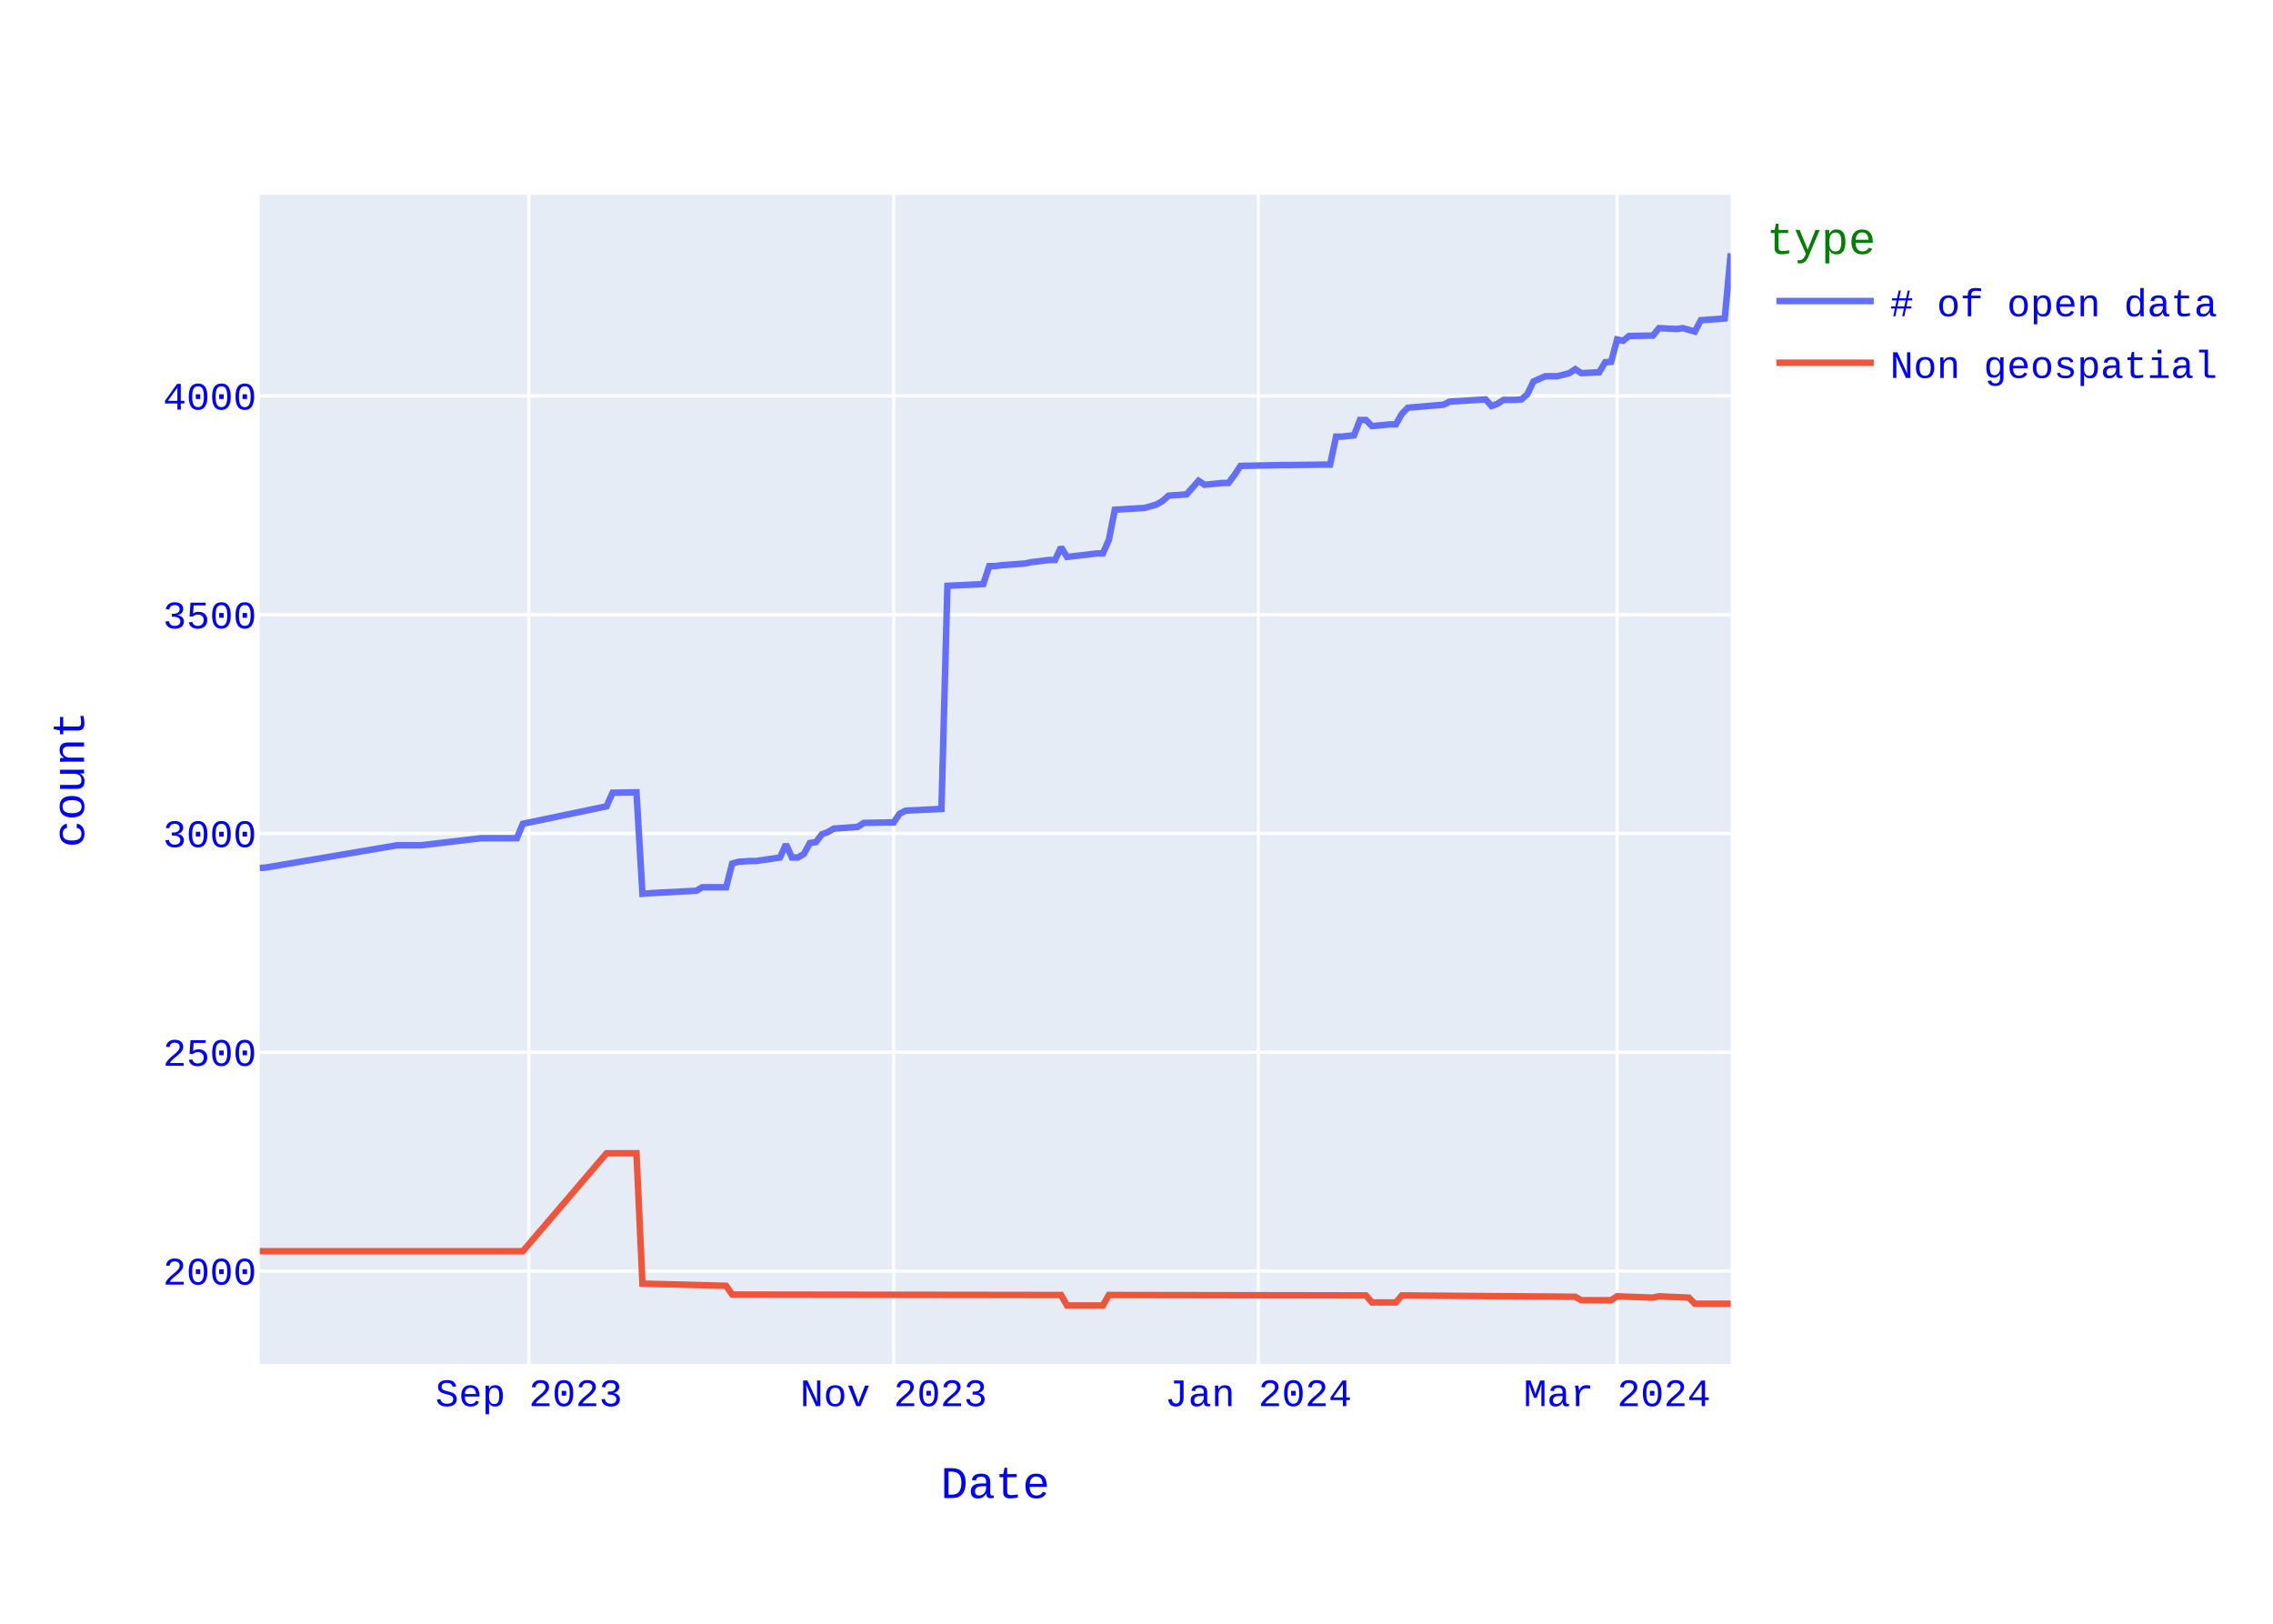
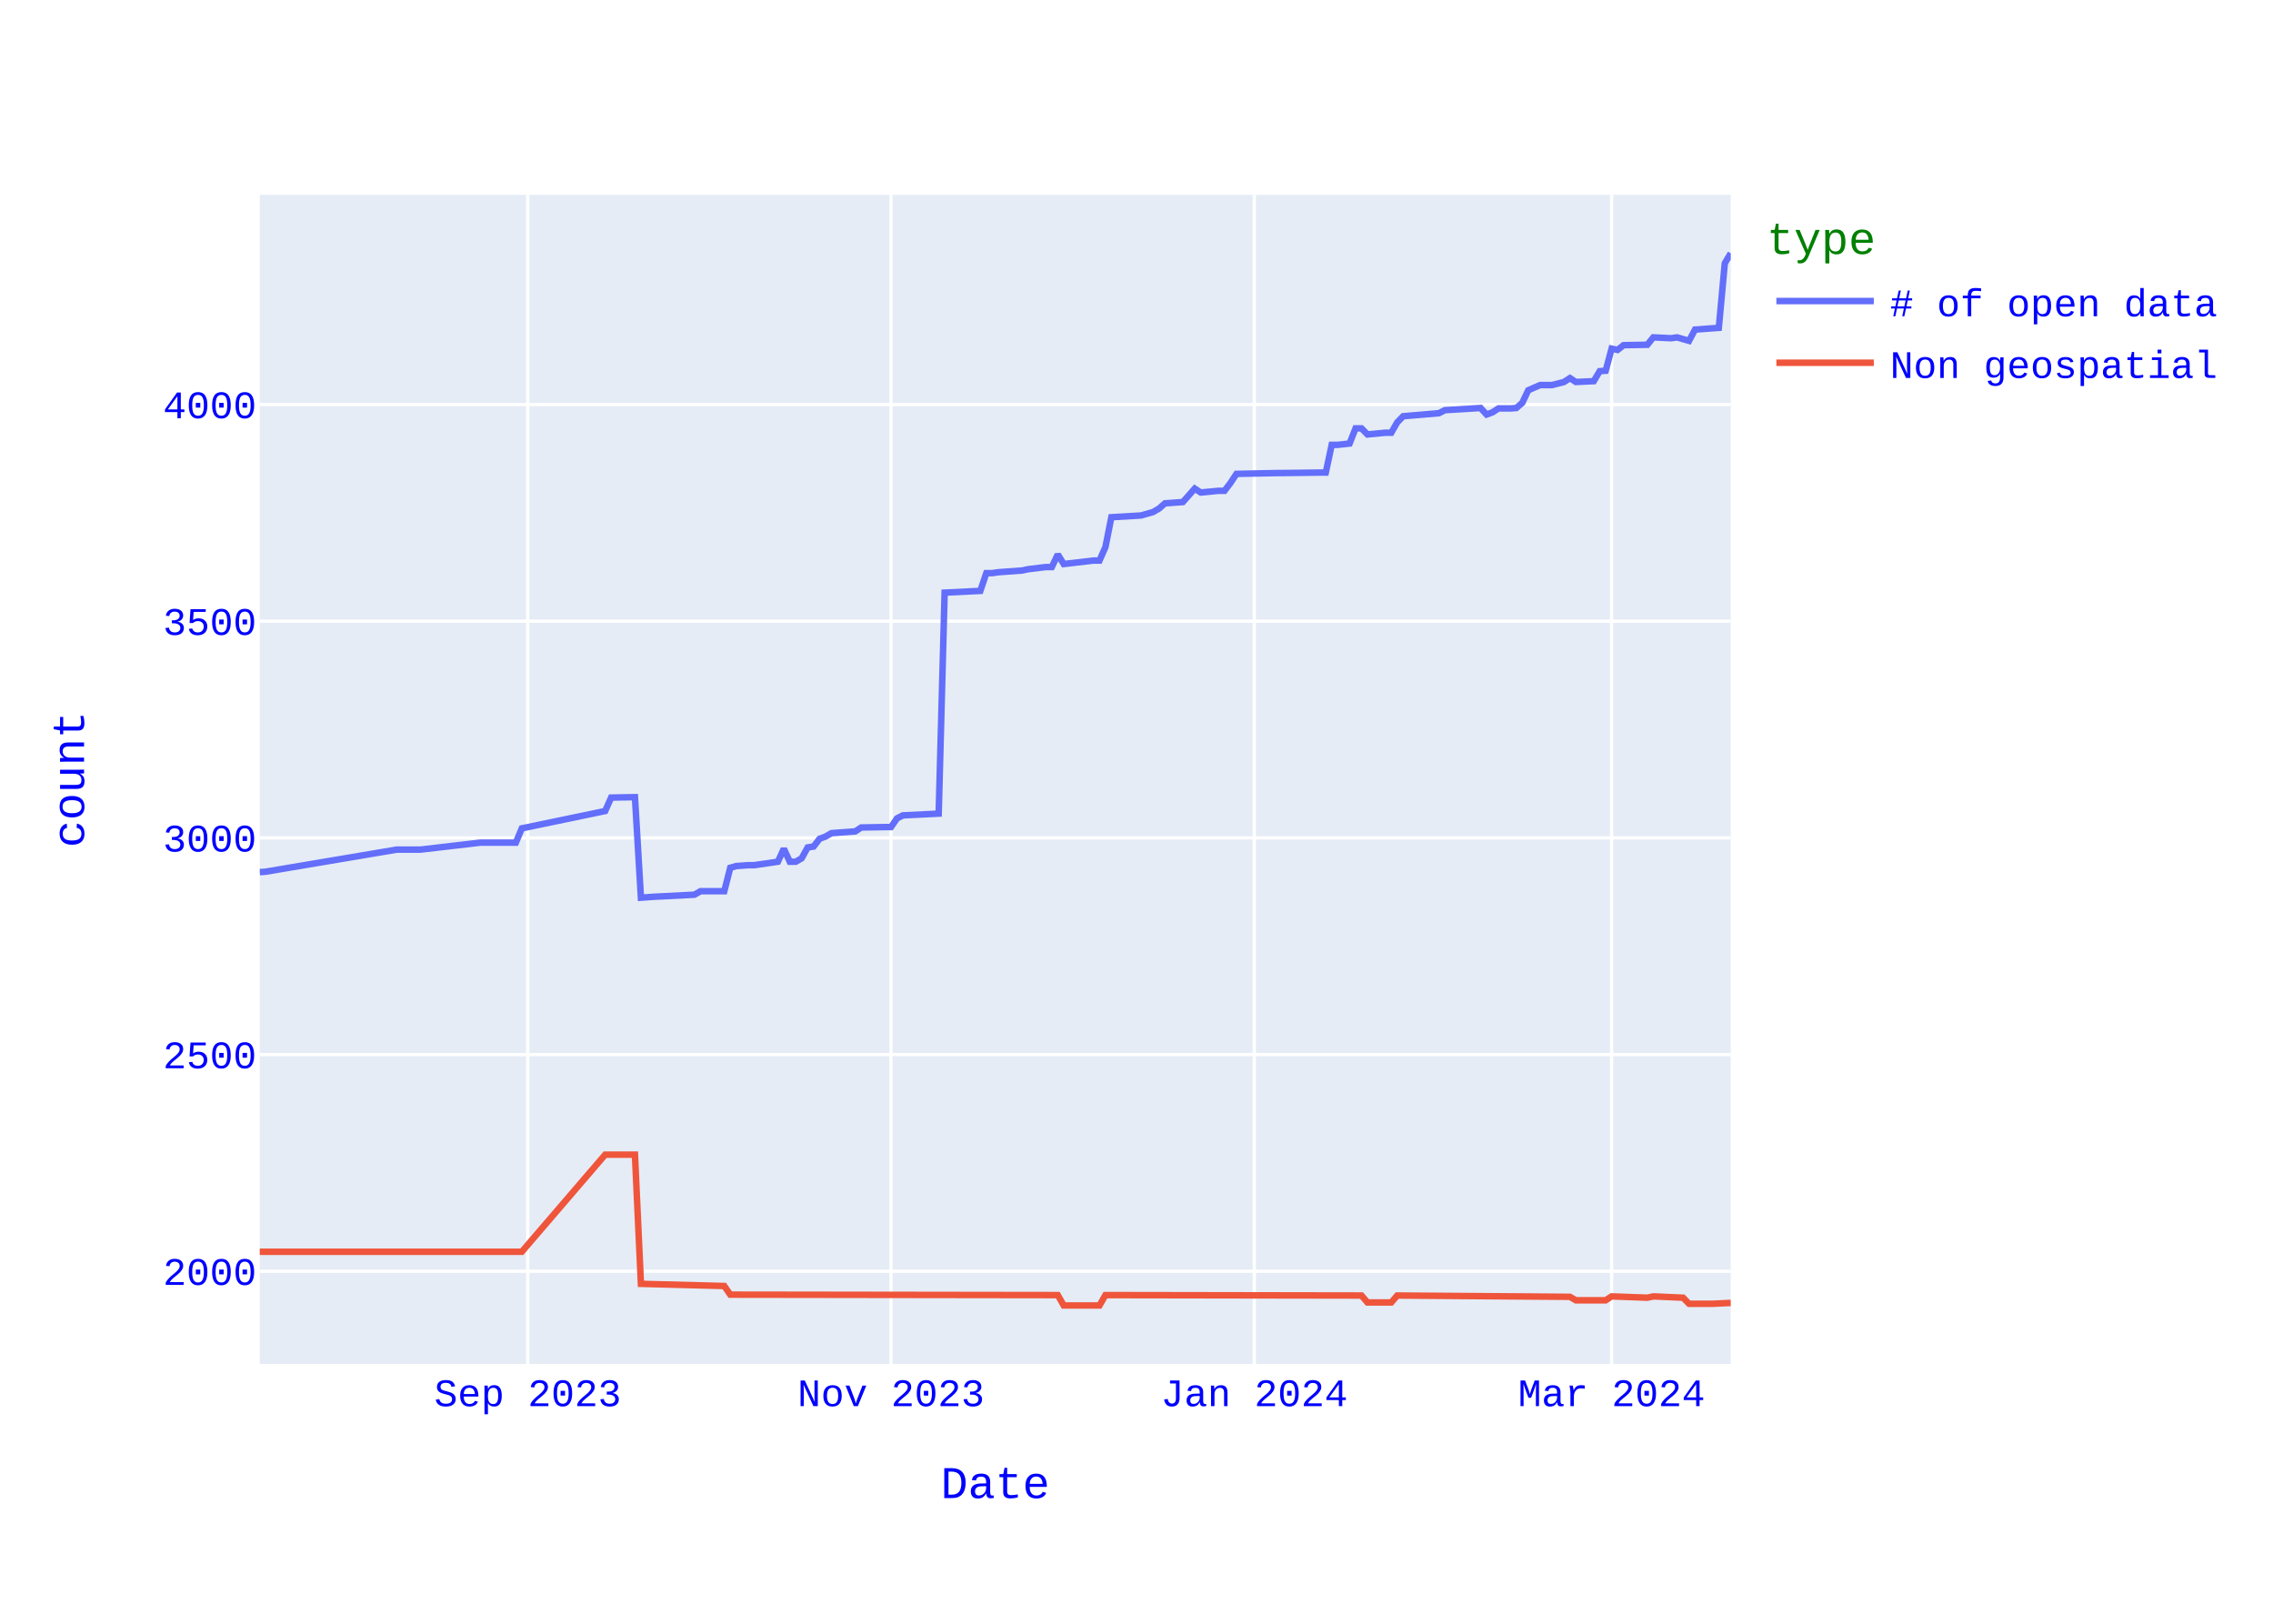
<svg xmlns="http://www.w3.org/2000/svg" class="main-svg" width="700" height="500" style="" viewBox="0 0 700 500">
  <rect x="0" y="0" width="700" height="500" style="fill: rgb(255, 255, 255); fill-opacity: 1;" />
-   <defs id="defs-04bb6c">
+   <defs id="defs-8c52ce">
    <g class="clips">
-       <clipPath id="clip04bb6cxyplot" class="plotclip">
+       <clipPath id="clip8c52cexyplot" class="plotclip">
        <rect width="453" height="360" />
      </clipPath>
-       <clipPath class="axesclip" id="clip04bb6cx">
+       <clipPath class="axesclip" id="clip8c52cex">
        <rect x="80" y="0" width="453" height="500" />
      </clipPath>
-       <clipPath class="axesclip" id="clip04bb6cy">
+       <clipPath class="axesclip" id="clip8c52cey">
        <rect x="0" y="60" width="700" height="360" />
      </clipPath>
-       <clipPath class="axesclip" id="clip04bb6cxy">
+       <clipPath class="axesclip" id="clip8c52cexy">
        <rect x="80" y="60" width="453" height="360" />
      </clipPath>
    </g>
    <g class="gradients" />
    <g class="patterns" />
  </defs>
  <g class="bglayer">
    <rect class="bg" x="80" y="60" width="453" height="360" style="fill: rgb(229, 236, 246); fill-opacity: 1; stroke-width: 0;" />
  </g>
  <g class="layer-below">
    <g class="imagelayer" />
    <g class="shapelayer" />
  </g>
  <g class="cartesianlayer">
    <g class="subplot xy">
      <g class="layer-subplot">
        <g class="shapelayer" />
        <g class="imagelayer" />
      </g>
      <g class="minor-gridlayer">
        <g class="x" />
        <g class="y" />
      </g>
      <g class="gridlayer">
        <g class="x">
-           <path class="xgrid crisp" transform="translate(162.87,0)" d="M0,60v360" style="stroke: rgb(255, 255, 255); stroke-opacity: 1; stroke-width: 1px;" />
-           <path class="xgrid crisp" transform="translate(275.2,0)" d="M0,60v360" style="stroke: rgb(255, 255, 255); stroke-opacity: 1; stroke-width: 1px;" />
-           <path class="xgrid crisp" transform="translate(387.52,0)" d="M0,60v360" style="stroke: rgb(255, 255, 255); stroke-opacity: 1; stroke-width: 1px;" />
-           <path class="xgrid crisp" transform="translate(498.01,0)" d="M0,60v360" style="stroke: rgb(255, 255, 255); stroke-opacity: 1; stroke-width: 1px;" />
+           <path class="xgrid crisp" transform="translate(162.53,0)" d="M0,60v360" style="stroke: rgb(255, 255, 255); stroke-opacity: 1; stroke-width: 1px;" />
+           <path class="xgrid crisp" transform="translate(274.4,0)" d="M0,60v360" style="stroke: rgb(255, 255, 255); stroke-opacity: 1; stroke-width: 1px;" />
+           <path class="xgrid crisp" transform="translate(386.28,0)" d="M0,60v360" style="stroke: rgb(255, 255, 255); stroke-opacity: 1; stroke-width: 1px;" />
+           <path class="xgrid crisp" transform="translate(496.32,0)" d="M0,60v360" style="stroke: rgb(255, 255, 255); stroke-opacity: 1; stroke-width: 1px;" />
        </g>
        <g class="y">
-           <path class="ygrid crisp" transform="translate(0,391.36)" d="M80,0h453" style="stroke: rgb(255, 255, 255); stroke-opacity: 1; stroke-width: 1px;" />
-           <path class="ygrid crisp" transform="translate(0,324)" d="M80,0h453" style="stroke: rgb(255, 255, 255); stroke-opacity: 1; stroke-width: 1px;" />
-           <path class="ygrid crisp" transform="translate(0,256.64)" d="M80,0h453" style="stroke: rgb(255, 255, 255); stroke-opacity: 1; stroke-width: 1px;" />
-           <path class="ygrid crisp" transform="translate(0,189.28)" d="M80,0h453" style="stroke: rgb(255, 255, 255); stroke-opacity: 1; stroke-width: 1px;" />
-           <path class="ygrid crisp" transform="translate(0,121.92)" d="M80,0h453" style="stroke: rgb(255, 255, 255); stroke-opacity: 1; stroke-width: 1px;" />
+           <path class="ygrid crisp" transform="translate(0,391.46)" d="M80,0h453" style="stroke: rgb(255, 255, 255); stroke-opacity: 1; stroke-width: 1px;" />
+           <path class="ygrid crisp" transform="translate(0,324.74)" d="M80,0h453" style="stroke: rgb(255, 255, 255); stroke-opacity: 1; stroke-width: 1px;" />
+           <path class="ygrid crisp" transform="translate(0,258.01)" d="M80,0h453" style="stroke: rgb(255, 255, 255); stroke-opacity: 1; stroke-width: 1px;" />
+           <path class="ygrid crisp" transform="translate(0,191.29)" d="M80,0h453" style="stroke: rgb(255, 255, 255); stroke-opacity: 1; stroke-width: 1px;" />
+           <path class="ygrid crisp" transform="translate(0,124.57)" d="M80,0h453" style="stroke: rgb(255, 255, 255); stroke-opacity: 1; stroke-width: 1px;" />
        </g>
      </g>
      <g class="zerolinelayer" />
      <path class="xlines-below" />
      <path class="ylines-below" />
      <g class="overlines-below" />
      <g class="xaxislayer-below" />
      <g class="yaxislayer-below" />
      <g class="overaxes-below" />
-       <g class="plot" transform="translate(80,60)" clip-path="url(#clip04bb6cxyplot)">
+       <g class="plot" transform="translate(80,60)" clip-path="url(#clip8c52cexyplot)">
        <g class="scatterlayer mlayer">
-           <g class="trace scatter trace11b247" style="stroke-miterlimit: 2; opacity: 1;">
+           <g class="trace scatter trace22ce18" style="stroke-miterlimit: 2; opacity: 1;">
            <g class="fills" />
            <g class="errorbars" />
            <g class="lines">
-               <path class="js-line" d="M453,18L451.16,38.07L449.32,38.21L443.79,38.61L441.95,42.11L438.27,41.04L436.43,41.31L430.9,41.04L429.06,43.33L421.7,43.46L419.85,44.94L418.01,44.54L416.17,51.41L414.33,51.55L412.49,54.64L406.96,54.91L405.12,53.7L403.28,54.91L399.6,55.86L395.91,55.86L394.07,56.66L392.23,57.47L390.39,61.38L388.55,63L386.71,63.13L383.02,63.13L381.18,64.34L379.34,65.02L377.5,63L366.45,63.67L364.61,64.61L353.56,65.56L351.72,67.44L349.88,70.68L348.04,70.68L342.51,71.21L340.67,69.33L338.83,69.33L336.99,74.04L333.3,74.45L331.46,74.45L329.62,83.07L327.78,83.07L316.73,83.2L314.89,83.2L302,83.47L300.16,86.3L298.32,88.73L296.48,88.73L290.95,89.27L289.11,88.05L285.43,92.23L283.59,92.37L279.9,92.63L278.06,94.25L276.22,95.33L272.54,96.41L263.33,96.95L261.49,106.24L259.65,110.42L257.8,110.42L248.6,111.5L246.76,108.53L244.91,112.44L243.07,112.44L237.55,113.11L235.71,113.52L228.34,114.05L226.5,114.32L224.66,114.32L222.82,119.85L211.77,120.39L209.93,189.09L198.88,189.63L197.04,190.58L195.2,193.27L193.35,193.27L185.99,193.4L184.15,194.62L176.78,195.16L174.94,196.23L173.1,196.91L171.26,199.33L169.41,199.6L167.57,202.97L165.73,204.05L163.89,204.05L162.05,200.01L160.21,204.05L152.84,205.13L151,205.13L147.32,205.39L145.48,205.93L143.63,213.21L141.79,213.21L136.27,213.21L134.43,214.29L121.54,214.96L119.7,215.09L117.85,215.23L116.01,183.97L108.65,184.11L106.8,188.29L81.02,193.67L79.18,198.12L69.98,198.12L68.13,198.12L49.72,200.28L47.88,200.28L42.35,200.28L1.84,207.15L0,207.28" style="vector-effect: none; fill: none; stroke: rgb(99, 110, 250); stroke-opacity: 1; stroke-width: 2px; opacity: 1;" />
+               <path class="js-line" d="M453,18L451.17,21.07L449.33,40.95L442,41.49L440.16,44.96L436.49,43.89L434.66,44.15L429.16,43.89L427.32,46.16L419.99,46.29L418.15,47.76L416.32,47.36L414.49,54.16L412.65,54.3L410.82,57.37L405.32,57.63L403.48,56.43L401.65,57.63L397.98,58.57L394.31,58.57L392.48,59.37L390.64,60.17L388.81,64.04L386.98,65.64L385.14,65.77L381.47,65.77L379.64,66.97L377.81,67.64L375.97,65.64L364.97,66.31L363.13,67.24L352.13,68.17L350.3,70.04L348.46,73.25L346.63,73.25L341.13,73.78L339.29,71.91L337.46,71.91L335.62,76.58L331.96,76.98L330.12,76.98L328.29,85.52L326.45,85.52L315.45,85.66L313.62,85.66L300.78,85.92L298.94,88.72L297.11,91.13L295.28,91.13L289.77,91.66L287.94,90.46L284.27,94.6L282.44,94.73L278.77,95L276.94,96.6L275.1,97.67L271.43,98.73L262.26,99.27L260.43,108.47L258.6,112.61L256.76,112.61L247.59,113.68L245.76,110.74L243.92,114.61L242.09,114.61L236.59,115.28L234.75,115.68L227.42,116.21L225.58,116.48L223.75,116.48L221.91,121.95L210.91,122.49L209.08,190.54L198.07,191.08L196.24,192.01L194.4,194.68L192.57,194.68L185.23,194.81L183.4,196.01L176.06,196.55L174.23,197.61L172.4,198.28L170.56,200.68L168.73,200.95L166.89,204.29L165.06,205.35L163.23,205.35L161.39,201.35L159.56,205.35L152.22,206.42L150.39,206.42L146.72,206.69L144.89,207.22L143.05,214.43L141.22,214.43L135.72,214.43L133.88,215.5L121.04,216.16L119.21,216.3L117.38,216.43L115.54,185.47L108.21,185.6L106.37,189.74L80.7,195.08L78.86,199.48L69.69,199.48L67.86,199.48L49.52,201.62L47.68,201.62L42.18,201.62L1.83,208.42L0,208.56" style="vector-effect: none; fill: none; stroke: rgb(99, 110, 250); stroke-opacity: 1; stroke-width: 2px; opacity: 1;" />
            </g>
            <g class="points" />
            <g class="text" />
          </g>
-           <g class="trace scatter trace09cf82" style="stroke-miterlimit: 2; opacity: 1;">
+           <g class="trace scatter tracea365ec" style="stroke-miterlimit: 2; opacity: 1;">
            <g class="fills" />
            <g class="errorbars" />
            <g class="lines">
-               <path class="js-line" d="M453,341.46L441.95,341.46L440.11,339.58L430.9,339.17L429.06,339.58L418.01,339.17L416.17,340.38L406.96,340.38L405.12,339.31L351.72,338.9L349.88,341.06L342.51,341.06L340.67,338.9L261.49,338.77L259.65,342L248.6,342L246.76,338.77L145.48,338.63L143.63,335.94L117.85,335.26L116.01,295.12L106.8,295.12L81.02,325.29L0,325.29" style="vector-effect: none; fill: none; stroke: rgb(239, 85, 59); stroke-opacity: 1; stroke-width: 2px; opacity: 1;" />
+               <path class="js-line" d="M453,341.2L447.5,341.47L445.66,341.47L440.16,341.47L438.33,339.6L429.16,339.2L427.32,339.6L416.32,339.2L414.49,340.4L405.32,340.4L403.48,339.33L350.3,338.93L348.46,341.07L341.13,341.07L339.29,338.93L260.43,338.8L258.6,342L247.59,342L245.76,338.8L144.89,338.66L143.05,336L117.38,335.33L115.54,295.56L106.37,295.56L80.7,325.45L0,325.45" style="vector-effect: none; fill: none; stroke: rgb(239, 85, 59); stroke-opacity: 1; stroke-width: 2px; opacity: 1;" />
            </g>
            <g class="points" />
            <g class="text" />
          </g>
        </g>
      </g>
      <g class="overplot" />
      <path class="xlines-above crisp" d="M0,0" style="fill: none;" />
      <path class="ylines-above crisp" d="M0,0" style="fill: none;" />
      <g class="overlines-above" />
      <g class="xaxislayer-above">
        <g class="xtick">
-           <text text-anchor="middle" x="0" y="433" transform="translate(162.87,0)" style="font-family: 'Courier New'; font-size: 12px; fill: rgb(0, 0, 255); fill-opacity: 1; white-space: pre; opacity: 1;">Sep 2023</text>
+           <text text-anchor="middle" x="0" y="433" transform="translate(162.53,0)" style="font-family: 'Courier New'; font-size: 12px; fill: rgb(0, 0, 255); fill-opacity: 1; white-space: pre; opacity: 1;">Sep 2023</text>
        </g>
        <g class="xtick">
-           <text text-anchor="middle" x="0" y="433" style="font-family: 'Courier New'; font-size: 12px; fill: rgb(0, 0, 255); fill-opacity: 1; white-space: pre; opacity: 1;" transform="translate(275.2,0)">Nov 2023</text>
+           <text text-anchor="middle" x="0" y="433" style="font-family: 'Courier New'; font-size: 12px; fill: rgb(0, 0, 255); fill-opacity: 1; white-space: pre; opacity: 1;" transform="translate(274.4,0)">Nov 2023</text>
        </g>
        <g class="xtick">
-           <text text-anchor="middle" x="0" y="433" style="font-family: 'Courier New'; font-size: 12px; fill: rgb(0, 0, 255); fill-opacity: 1; white-space: pre; opacity: 1;" transform="translate(387.52,0)">Jan 2024</text>
+           <text text-anchor="middle" x="0" y="433" style="font-family: 'Courier New'; font-size: 12px; fill: rgb(0, 0, 255); fill-opacity: 1; white-space: pre; opacity: 1;" transform="translate(386.28,0)">Jan 2024</text>
        </g>
        <g class="xtick">
-           <text text-anchor="middle" x="0" y="433" style="font-family: 'Courier New'; font-size: 12px; fill: rgb(0, 0, 255); fill-opacity: 1; white-space: pre; opacity: 1;" transform="translate(498.01,0)">Mar 2024</text>
+           <text text-anchor="middle" x="0" y="433" style="font-family: 'Courier New'; font-size: 12px; fill: rgb(0, 0, 255); fill-opacity: 1; white-space: pre; opacity: 1;" transform="translate(496.32,0)">Mar 2024</text>
        </g>
      </g>
      <g class="yaxislayer-above">
        <g class="ytick">
-           <text text-anchor="end" x="79" y="4.2" transform="translate(0,391.36)" style="font-family: 'Courier New'; font-size: 12px; fill: rgb(0, 0, 255); fill-opacity: 1; white-space: pre; opacity: 1;">2000</text>
+           <text text-anchor="end" x="79" y="4.2" transform="translate(0,391.46)" style="font-family: 'Courier New'; font-size: 12px; fill: rgb(0, 0, 255); fill-opacity: 1; white-space: pre; opacity: 1;">2000</text>
        </g>
        <g class="ytick">
-           <text text-anchor="end" x="79" y="4.2" style="font-family: 'Courier New'; font-size: 12px; fill: rgb(0, 0, 255); fill-opacity: 1; white-space: pre; opacity: 1;" transform="translate(0,324)">2500</text>
+           <text text-anchor="end" x="79" y="4.2" style="font-family: 'Courier New'; font-size: 12px; fill: rgb(0, 0, 255); fill-opacity: 1; white-space: pre; opacity: 1;" transform="translate(0,324.74)">2500</text>
        </g>
        <g class="ytick">
-           <text text-anchor="end" x="79" y="4.2" style="font-family: 'Courier New'; font-size: 12px; fill: rgb(0, 0, 255); fill-opacity: 1; white-space: pre; opacity: 1;" transform="translate(0,256.64)">3000</text>
+           <text text-anchor="end" x="79" y="4.2" style="font-family: 'Courier New'; font-size: 12px; fill: rgb(0, 0, 255); fill-opacity: 1; white-space: pre; opacity: 1;" transform="translate(0,258.01)">3000</text>
        </g>
        <g class="ytick">
-           <text text-anchor="end" x="79" y="4.2" style="font-family: 'Courier New'; font-size: 12px; fill: rgb(0, 0, 255); fill-opacity: 1; white-space: pre; opacity: 1;" transform="translate(0,189.28)">3500</text>
+           <text text-anchor="end" x="79" y="4.2" style="font-family: 'Courier New'; font-size: 12px; fill: rgb(0, 0, 255); fill-opacity: 1; white-space: pre; opacity: 1;" transform="translate(0,191.29)">3500</text>
        </g>
        <g class="ytick">
-           <text text-anchor="end" x="79" y="4.2" style="font-family: 'Courier New'; font-size: 12px; fill: rgb(0, 0, 255); fill-opacity: 1; white-space: pre; opacity: 1;" transform="translate(0,121.92)">4000</text>
+           <text text-anchor="end" x="79" y="4.2" style="font-family: 'Courier New'; font-size: 12px; fill: rgb(0, 0, 255); fill-opacity: 1; white-space: pre; opacity: 1;" transform="translate(0,124.57)">4000</text>
        </g>
      </g>
      <g class="overaxes-above" />
    </g>
  </g>
  <g class="polarlayer" />
  <g class="smithlayer" />
  <g class="ternarylayer" />
  <g class="geolayer" />
  <g class="funnelarealayer" />
  <g class="pielayer" />
  <g class="iciclelayer" />
  <g class="treemaplayer" />
  <g class="sunburstlayer" />
  <g class="glimages" />
-   <defs id="topdefs-04bb6c">
+   <defs id="topdefs-8c52ce">
    <g class="clips" />
-     <clipPath id="legend04bb6c">
+     <clipPath id="legend8c52ce">
      <rect width="146" height="67" x="0" y="0" />
    </clipPath>
  </defs>
  <g class="layer-above">
    <g class="imagelayer" />
    <g class="shapelayer" />
  </g>
  <g class="infolayer">
    <g class="legend" pointer-events="all" transform="translate(542.06,60)">
      <rect class="bg" shape-rendering="crispEdges" style="stroke: rgb(68, 68, 68); stroke-opacity: 1; fill: rgb(255, 255, 255); fill-opacity: 1; stroke-width: 0px;" width="146" height="67" x="0" y="0" />
-       <g class="scrollbox" transform="" clip-path="url(#legend04bb6c)">
+       <g class="scrollbox" transform="" clip-path="url(#legend8c52ce)">
        <text class="legendtitletext" text-anchor="start" x="2" y="18.2" style="font-family: 'Courier New'; font-size: 14px; fill: rgb(0, 128, 0); fill-opacity: 1; white-space: pre;">type</text>
        <g class="groups" transform="">
          <g class="traces" transform="translate(0,32.7)" style="opacity: 1;">
            <text class="legendtext" text-anchor="start" x="40" y="4.68" style="font-family: 'Courier New'; font-size: 12px; fill: rgb(0, 0, 255); fill-opacity: 1; white-space: pre;"># of open data</text>
            <g class="layers" style="opacity: 1;">
              <g class="legendfill" />
              <g class="legendlines">
                <path class="js-line" d="M5,0h30" style="fill: none; stroke: rgb(99, 110, 250); stroke-opacity: 1; stroke-width: 2px;" />
              </g>
              <g class="legendsymbols">
                <g class="legendpoints" />
              </g>
            </g>
            <rect class="legendtoggle" x="0" y="-9.5" width="140.828" height="19" style="fill: rgb(0, 0, 0); fill-opacity: 0;" />
          </g>
        </g>
        <g class="groups" transform="">
          <g class="traces" transform="translate(0,51.7)" style="opacity: 1;">
            <text class="legendtext" text-anchor="start" x="40" y="4.68" style="font-family: 'Courier New'; font-size: 12px; fill: rgb(0, 0, 255); fill-opacity: 1; white-space: pre;">Non geospatial</text>
            <g class="layers" style="opacity: 1;">
              <g class="legendfill" />
              <g class="legendlines">
                <path class="js-line" d="M5,0h30" style="fill: none; stroke: rgb(239, 85, 59); stroke-opacity: 1; stroke-width: 2px;" />
              </g>
              <g class="legendsymbols">
                <g class="legendpoints" />
              </g>
            </g>
            <rect class="legendtoggle" x="0" y="-9.5" width="140.828" height="19" style="fill: rgb(0, 0, 0); fill-opacity: 0;" />
          </g>
        </g>
      </g>
      <rect class="scrollbar" rx="20" ry="3" width="0" height="0" style="fill: rgb(128, 139, 164); fill-opacity: 1;" x="0" y="0" />
    </g>
    <g class="g-gtitle" />
    <g class="g-xtitle">
      <text class="xtitle" x="306.5" y="461.3" text-anchor="middle" style="font-family: 'Courier New'; font-size: 14px; fill: rgb(0, 0, 255); opacity: 1; font-weight: normal; white-space: pre;">Date</text>
    </g>
    <g class="g-ytitle">
      <text class="ytitle" transform="rotate(-90,25.8875,240)" x="25.888" y="240" text-anchor="middle" style="font-family: 'Courier New'; font-size: 14px; fill: rgb(0, 0, 255); opacity: 1; font-weight: normal; white-space: pre;">count</text>
    </g>
  </g>
</svg>
